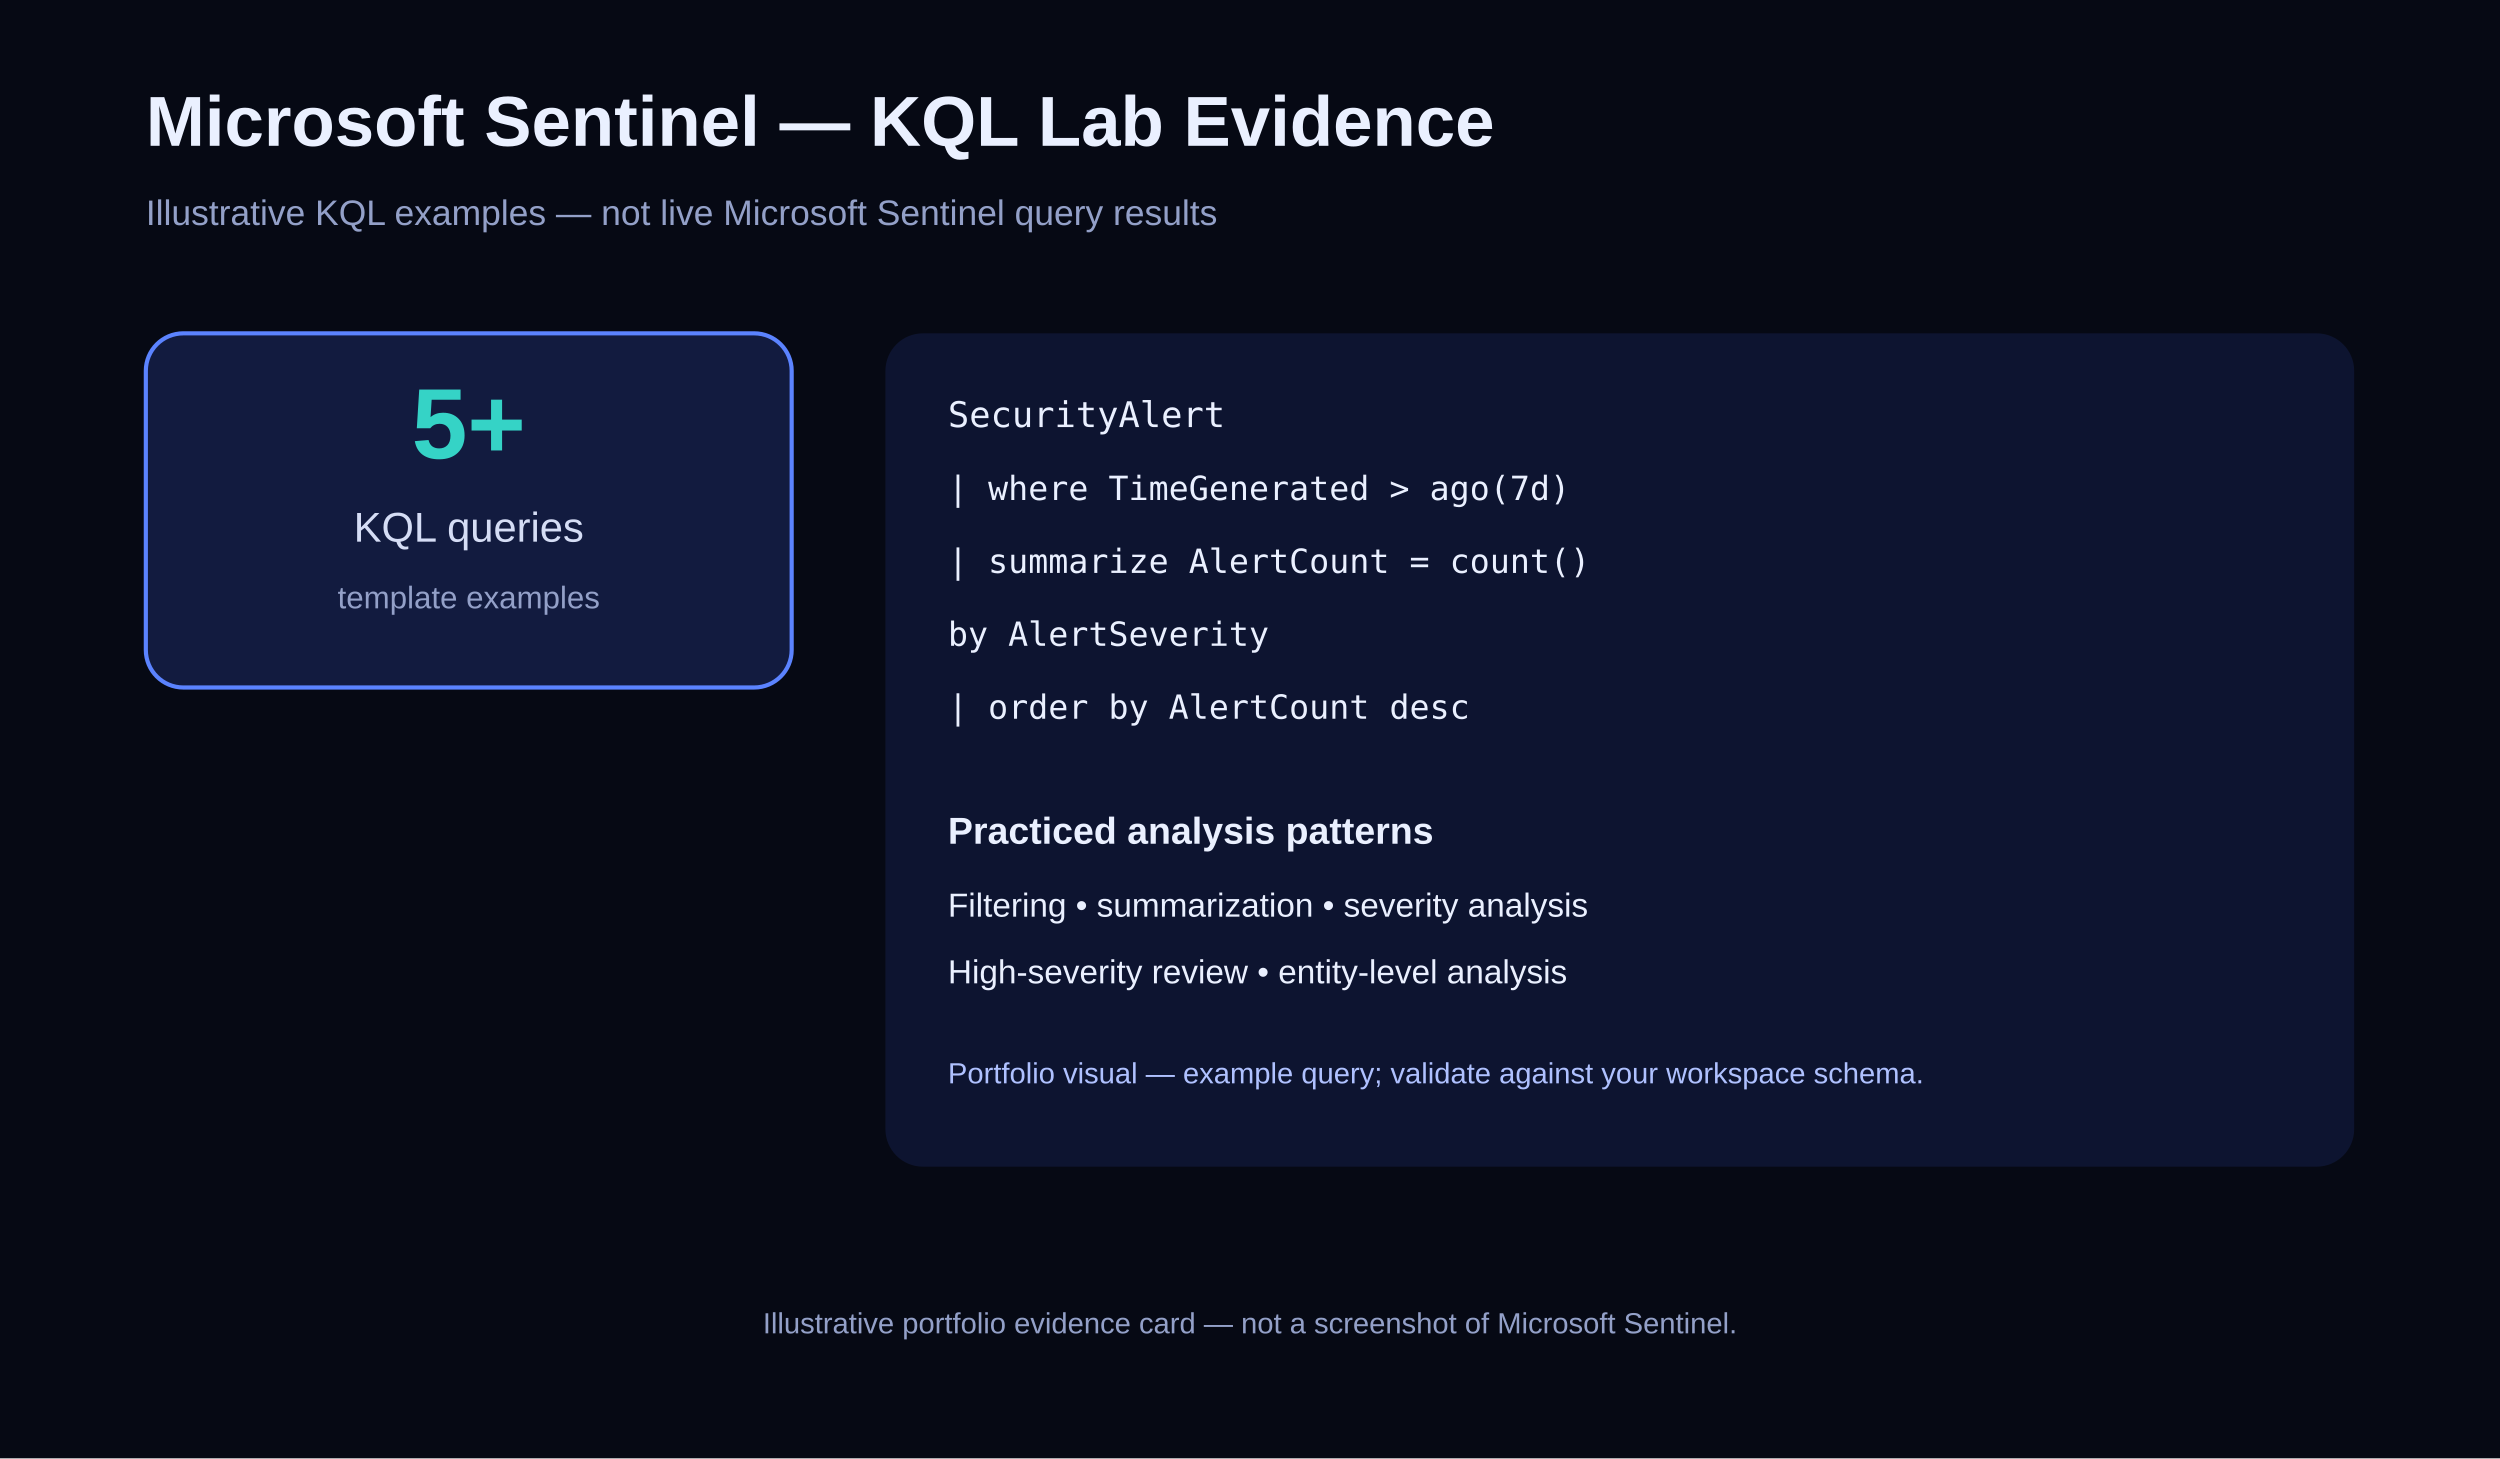
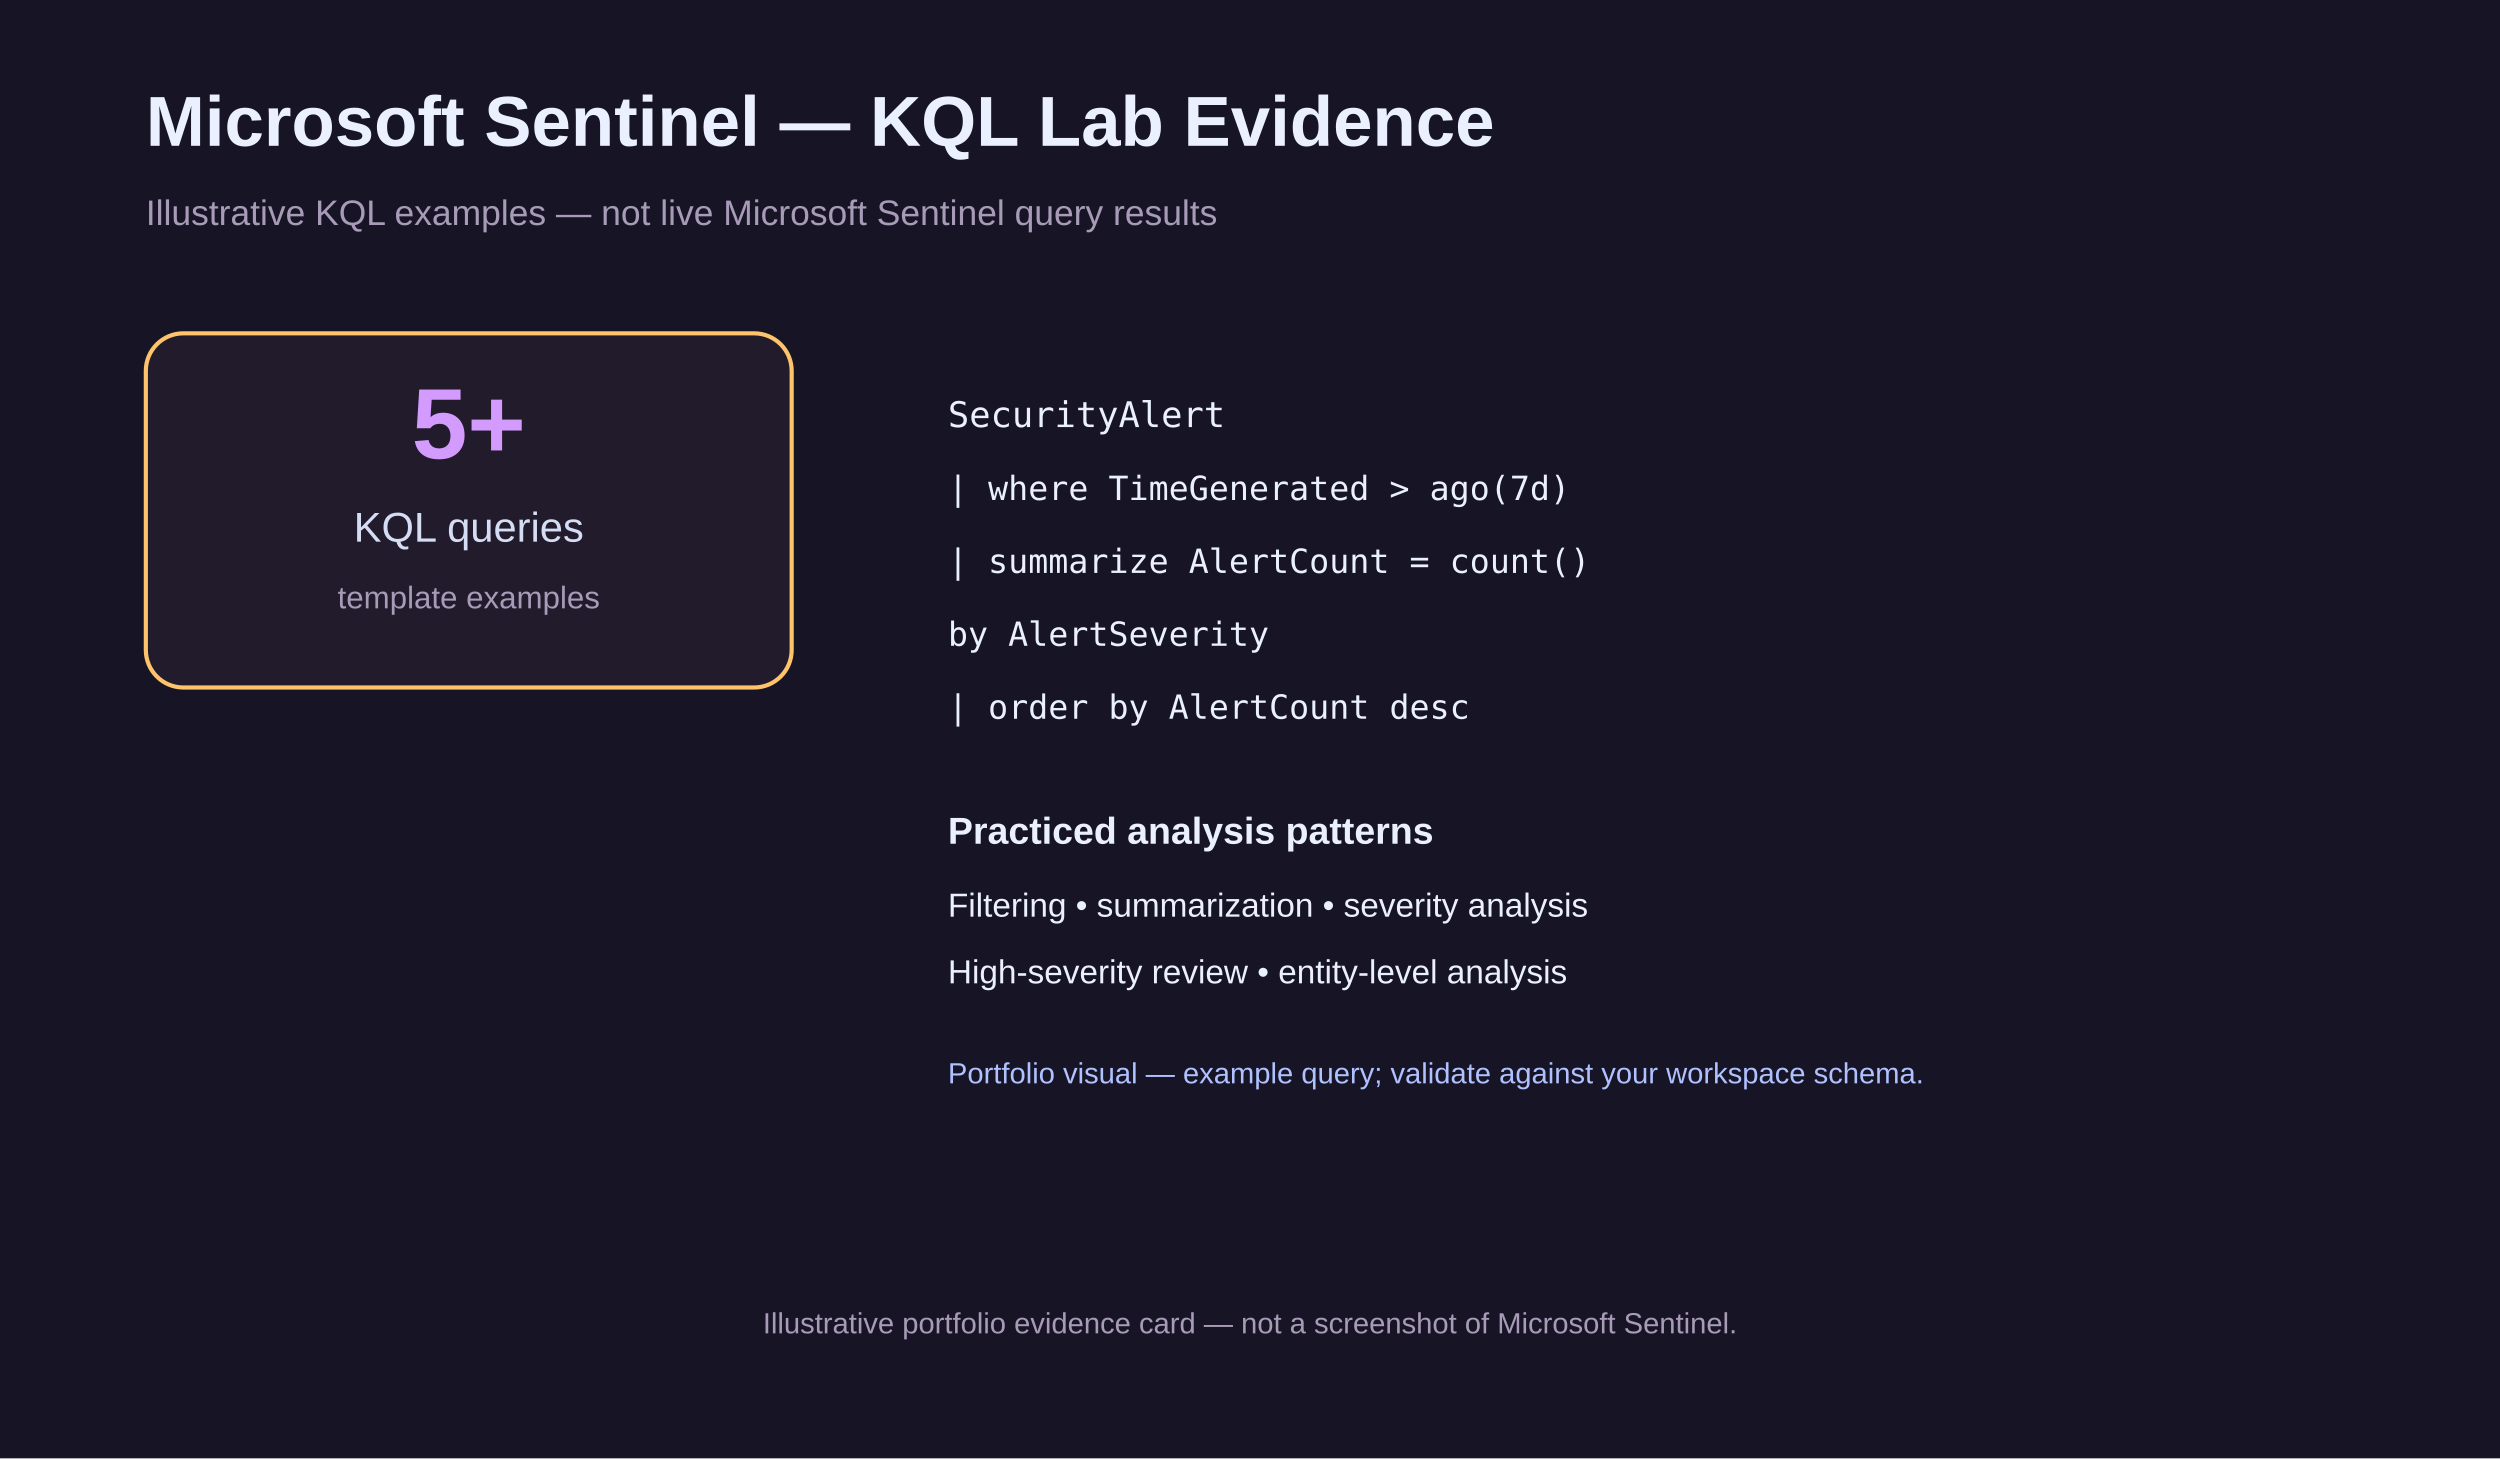
<svg xmlns="http://www.w3.org/2000/svg" width="1200" height="700">
-   <rect width="1200" height="700" fill="#060914" />
+   <rect width="1200" height="700" fill="#171525" />
  <text x="70" y="70" font-family="Arial" font-size="34" font-weight="700" fill="#EAF0FF">Microsoft Sentinel — KQL Lab Evidence</text>
-   <text x="70" y="108" font-family="Arial" font-size="17" fill="#93A0C8">Illustrative KQL examples — not live Microsoft Sentinel query results</text>
-   <rect x="70" y="160" width="310" height="170" rx="18" fill="#121B3F" stroke="#5B83FF" stroke-width="2" />
-   <text x="225" y="220" text-anchor="middle" font-family="Arial" font-size="48" font-weight="700" fill="#35D3C6">5+</text>
+   <text x="70" y="108" font-family="Arial" font-size="17" fill="#A79BB7">Illustrative KQL examples — not live Microsoft Sentinel query results</text>
+   <rect x="70" y="160" width="310" height="170" rx="18" fill="#211B2C" stroke="#FFC46B" stroke-width="2" />
+   <text x="225" y="220" text-anchor="middle" font-family="Arial" font-size="48" font-weight="700" fill="#D49BFF">5+</text>
  <text x="225" y="260" text-anchor="middle" font-family="Arial" font-size="20" fill="#D5DDF5">KQL queries</text>
-   <text x="225" y="292" text-anchor="middle" font-family="Arial" font-size="15" fill="#93A0C8">template examples</text>
-   <rect x="425" y="160" width="705" height="400" rx="18" fill="#0D1430" />
+   <text x="225" y="292" text-anchor="middle" font-family="Arial" font-size="15" fill="#A79BB7">template examples</text>
+   <rect x="425" y="160" width="705" height="400" rx="18" fill="#171525" />
  <text x="455" y="205" font-family="monospace" font-size="17" fill="#EAF0FF">SecurityAlert</text>
  <text x="455" y="240" font-family="monospace" font-size="16" fill="#EAF0FF">| where TimeGenerated &gt; ago(7d)</text>
  <text x="455" y="275" font-family="monospace" font-size="16" fill="#EAF0FF">| summarize AlertCount = count()</text>
  <text x="455" y="310" font-family="monospace" font-size="16" fill="#EAF0FF">  by AlertSeverity</text>
  <text x="455" y="345" font-family="monospace" font-size="16" fill="#EAF0FF">| order by AlertCount desc</text>
  <text x="455" y="405" font-family="Arial" font-size="18" font-weight="700" fill="#EAF0FF">Practiced analysis patterns</text>
  <text x="455" y="440" font-family="Arial" font-size="16" fill="#EAF0FF">Filtering • summarization • severity analysis</text>
  <text x="455" y="472" font-family="Arial" font-size="16" fill="#EAF0FF">High-severity review • entity-level analysis</text>
  <text x="455" y="520" font-family="Arial" font-size="14" fill="#AFC1FF">Portfolio visual — example query; validate against your workspace schema.</text>
-   <text x="600" y="640" text-anchor="middle" font-family="Arial" font-size="14" fill="#93A0C8">Illustrative portfolio evidence card — not a screenshot of Microsoft Sentinel.</text>
+   <text x="600" y="640" text-anchor="middle" font-family="Arial" font-size="14" fill="#A79BB7">Illustrative portfolio evidence card — not a screenshot of Microsoft Sentinel.</text>
</svg>
